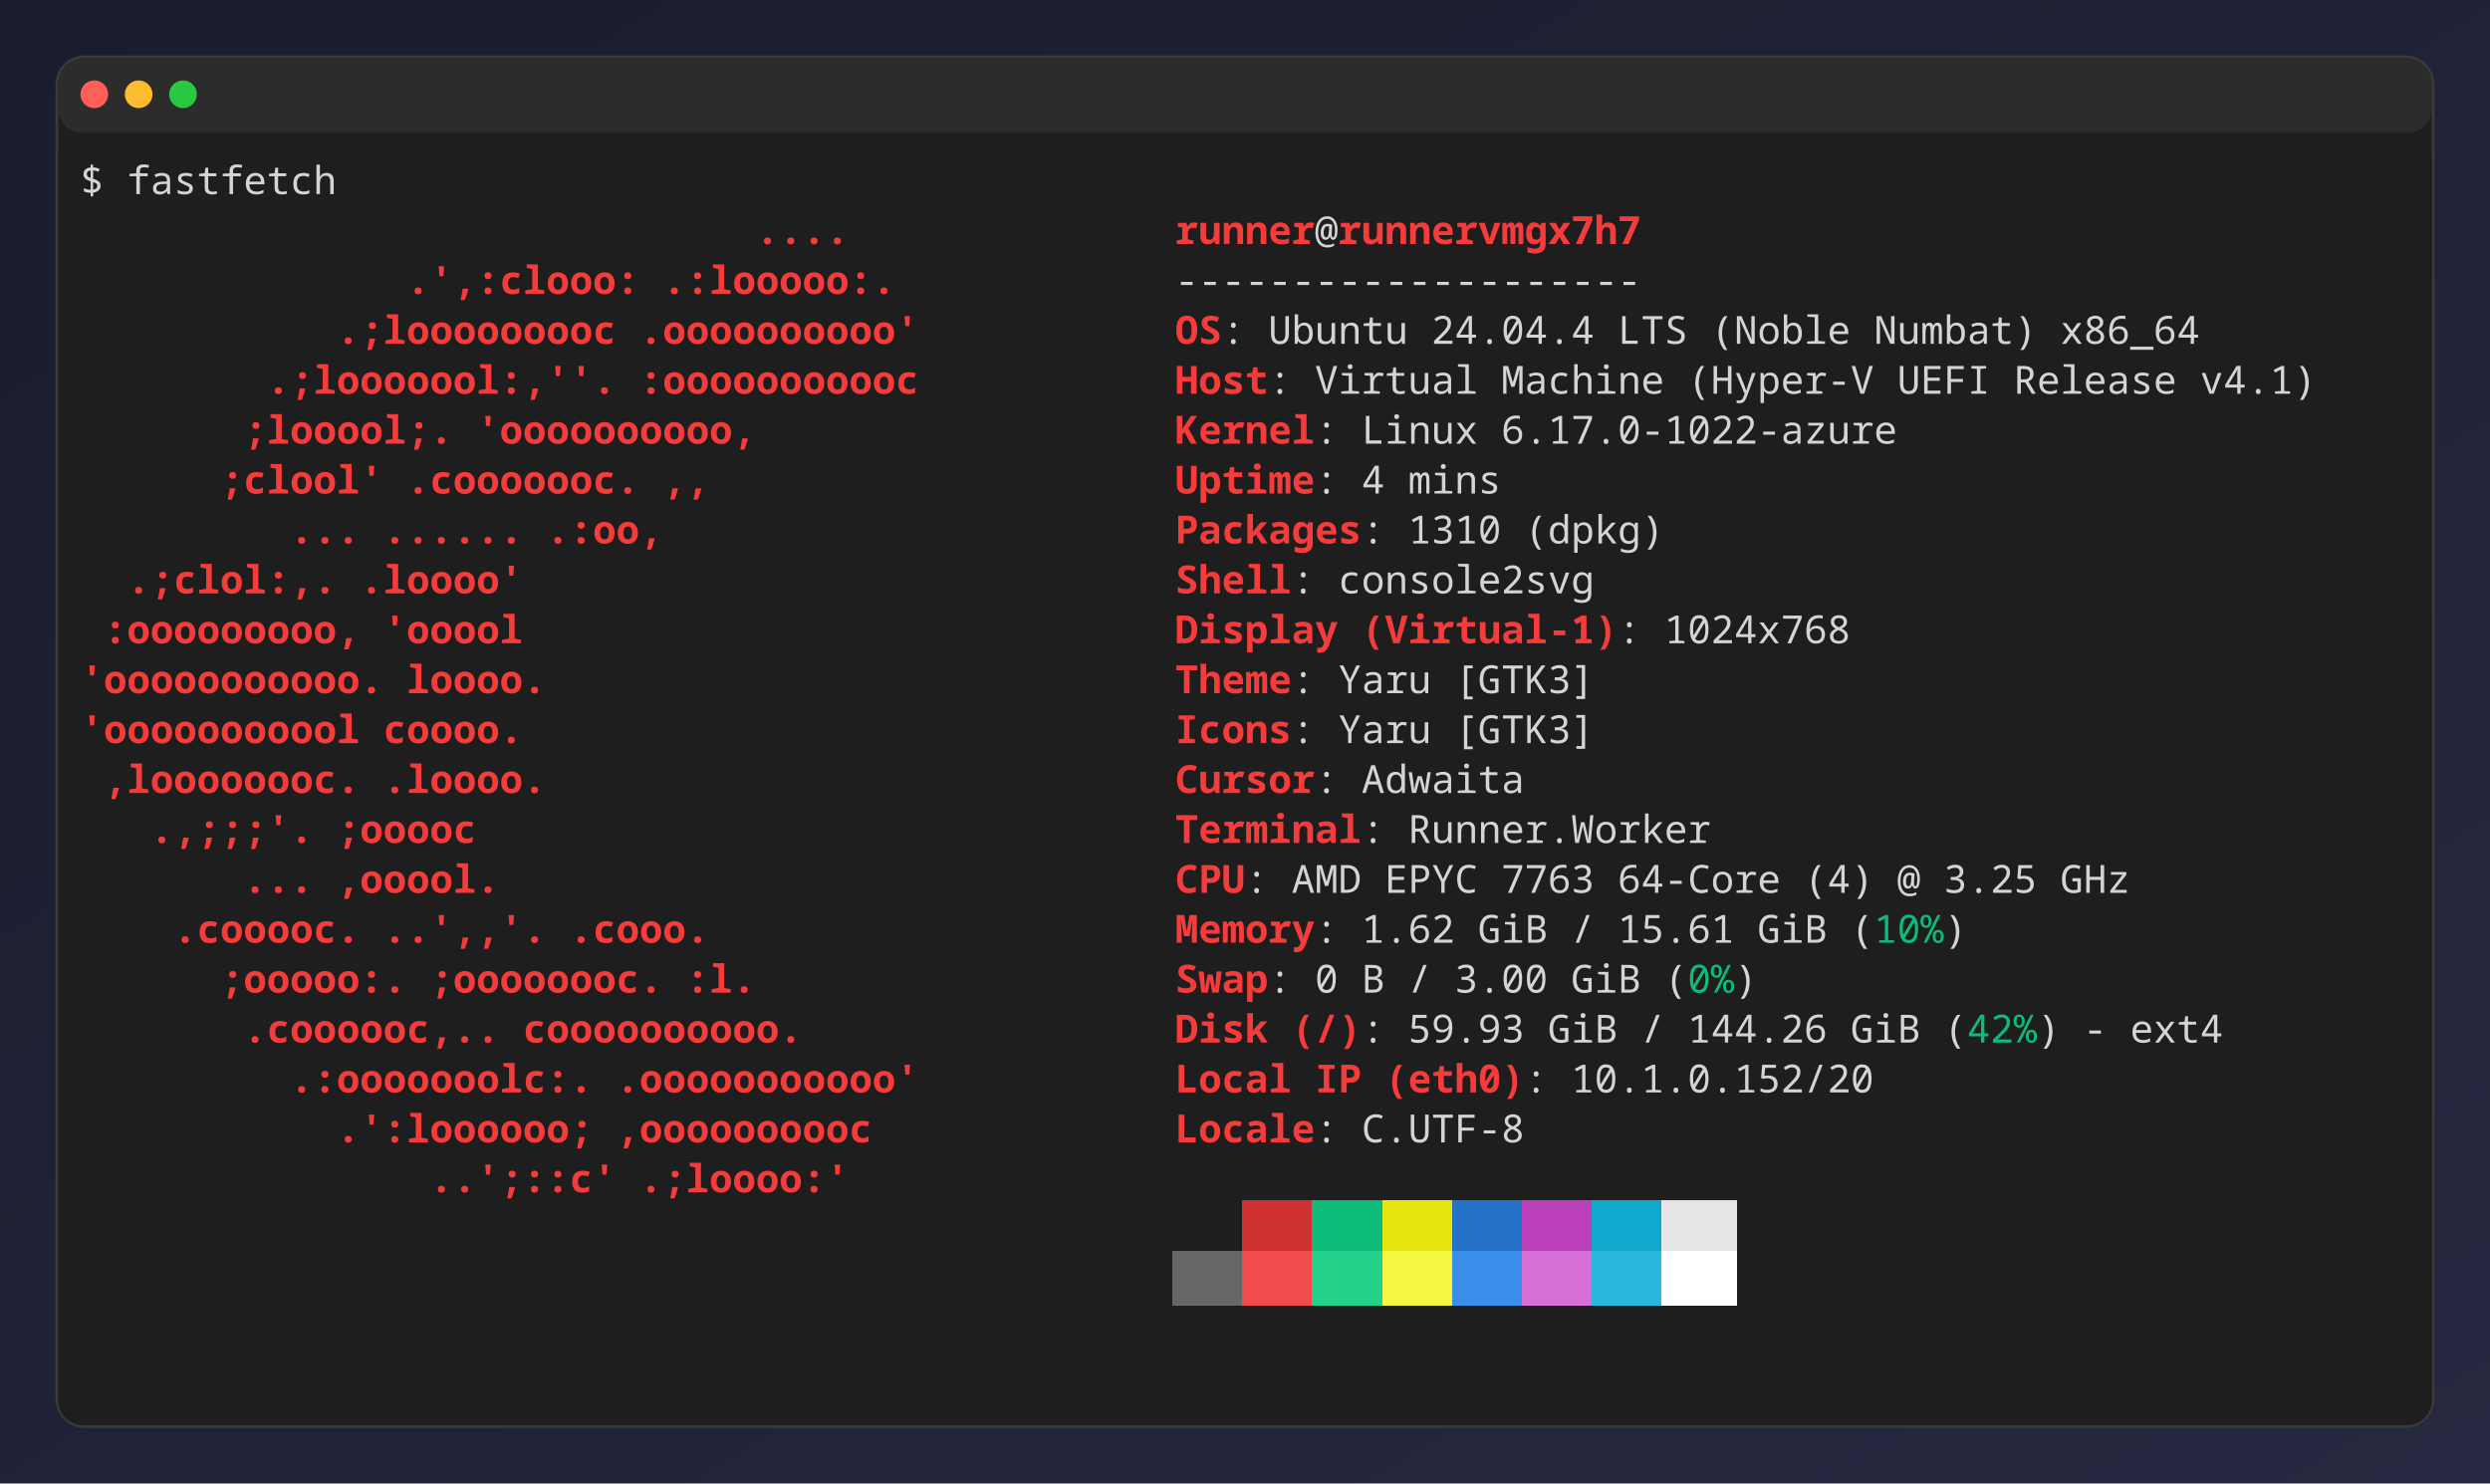
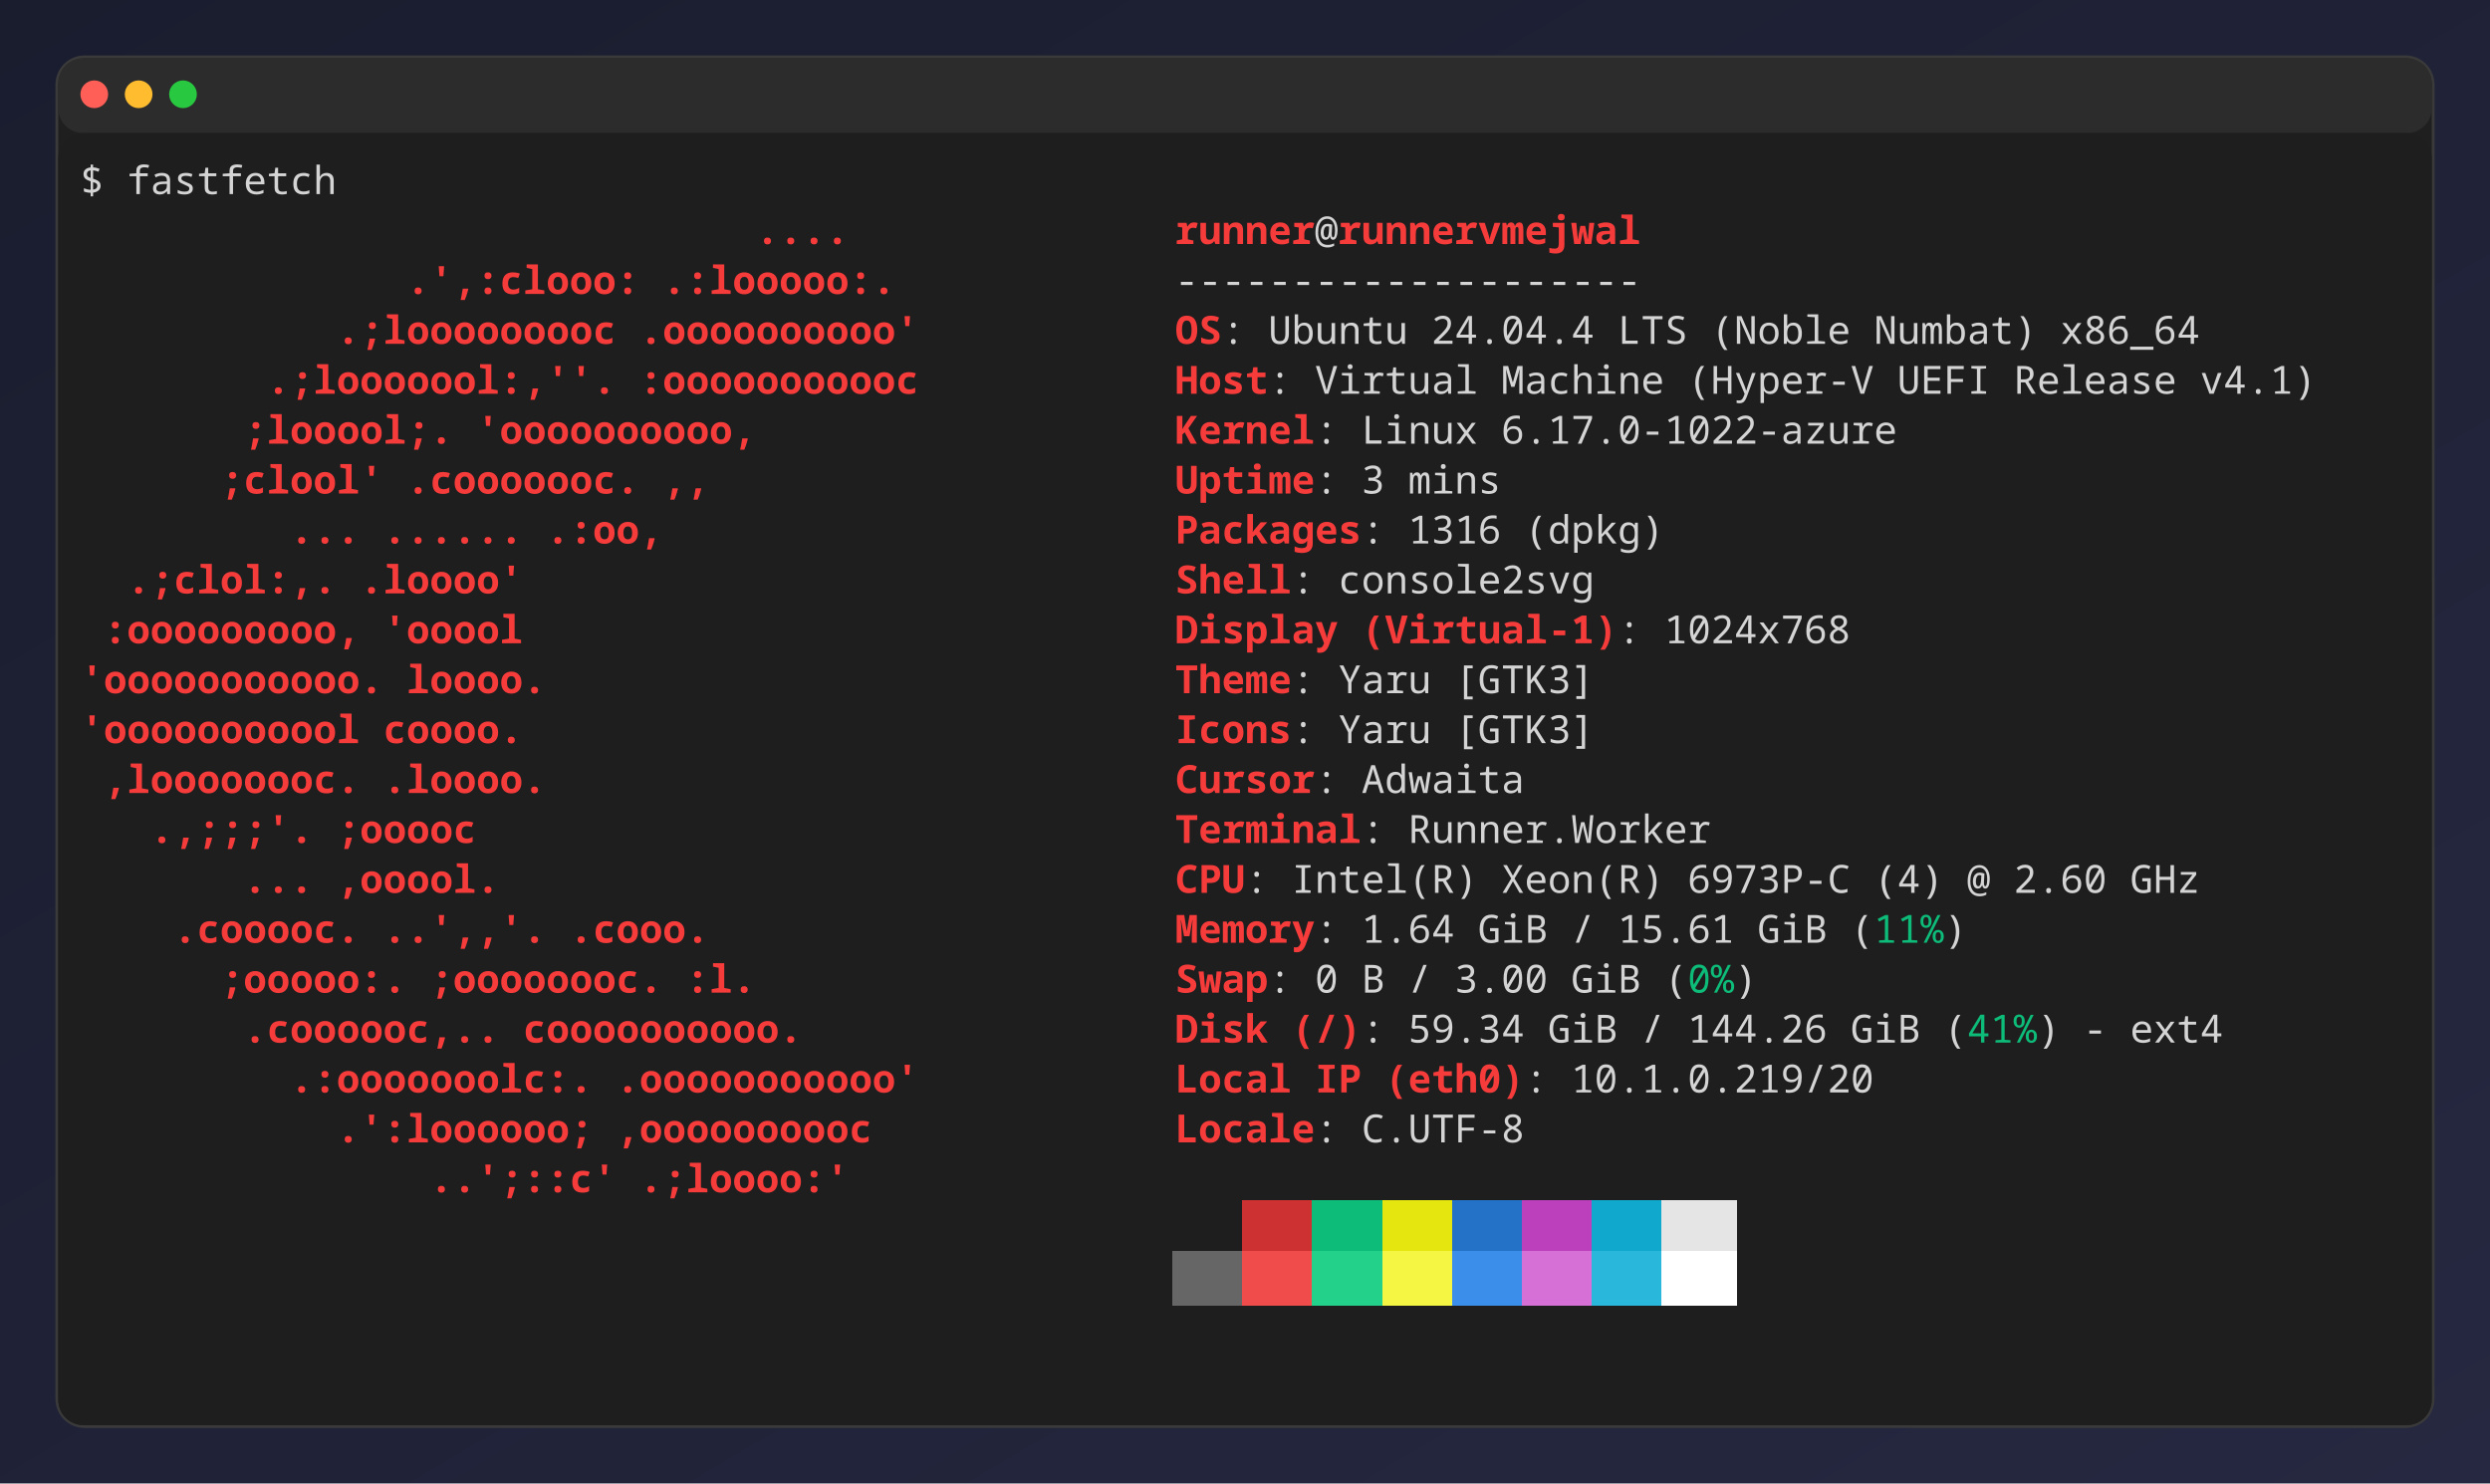
<svg xmlns="http://www.w3.org/2000/svg" width="898" height="535" viewBox="0 0 898 535" role="img" aria-label="console2svg output">
  <style>
.c2.c { font-family: "JetBrains Mono","Cascadia Mono","Segoe UI Mono","Noto Sans Mono","SFMono-Regular",Menlo,Consolas,"DejaVu Sans Mono","Liberation Mono",monospace; font-size: 14px; }
.c2 text { dominant-baseline: alphabetic; }
.c2 .q { shape-rendering: crispEdges; }
.c2 .w { white-space: pre; }
.c2 .aa{fill:#d4d4d4}
.c2 .ab{fill:#F63B3B;font-weight:bold}
.c2 .ac{fill:#0dbc79}
</style>
  <defs>
    <linearGradient id="c2bg" x1="0%" y1="0%" x2="100%" y2="100%">
      <stop offset="0%" stop-color="#1a1d2e" />
      <stop offset="100%" stop-color="#252840" />
    </linearGradient>
  </defs>
  <rect width="898" height="535" fill="url(#c2bg)" />
  <rect x="20.5" y="20.5" rx="10" ry="10" width="857" height="494" fill="#1f1f1f" stroke="#3a3a3a" />
  <rect x="21" y="21" rx="9" ry="9" width="856" height="27" fill="#2c2c2c" />
  <circle cx="34" cy="34" r="5" fill="#ff5f57" />
  <circle cx="50" cy="34" r="5" fill="#febc2e" />
  <circle cx="66" cy="34" r="5" fill="#28c840" />
  <rect x="21" y="48" width="856" height="466" rx="9" ry="9" fill="#1e1e1e" />
  <g class="c2 c">
    <rect x="29" y="56" width="840" height="18" fill="#1e1e1e" />
    <text class="aa" x="29" y="70">$ fastfetch</text>
  </g>
  <g class="c2 c" transform="translate(29 74)">
    <rect width="840" height="432" fill="#1e1e1e" />
    <text class="ab" x="243.6" y="14" textLength="33.6">....</text>
    <text class="ab" x="394.8" y="14" textLength="50.4">runner</text>
    <text class="aa" x="445.2" y="14" textLength="8.4">@</text>
-     <text class="ab" x="453.6" y="14" textLength="109.2">runnervmgx7h7</text>
+     <text class="ab" x="453.6" y="14" textLength="109.2">runnervmejwal</text>
    <text class="ab w" x="117.6" y="32" textLength="184.8">.',:clooo:  .:looooo:.</text>
    <text class="aa" x="394.8" y="32" textLength="168">--------------------</text>
    <text class="ab w" x="92.4" y="50" textLength="218.4">.;looooooooc  .oooooooooo'</text>
    <text class="ab" x="394.8" y="50" textLength="16.8">OS</text>
    <text class="aa w" x="411.6" y="50" textLength="352.8">: Ubuntu 24.04.4 LTS (Noble Numbat) x86_64</text>
    <text class="ab w" x="67.2" y="68" textLength="243.6">.;looooool:,''.  :ooooooooooc</text>
    <text class="ab" x="394.8" y="68" textLength="33.6">Host</text>
    <text class="aa w" x="428.4" y="68" textLength="378">: Virtual Machine (Hyper-V UEFI Release v4.1)</text>
    <text class="ab w" x="58.8" y="86" textLength="252">;looool;.         'oooooooooo,</text>
    <text class="ab" x="394.8" y="86" textLength="50.4">Kernel</text>
    <text class="aa w" x="445.2" y="86" textLength="210">: Linux 6.17.0-1022-azure</text>
    <text class="ab w" x="50.4" y="104" textLength="285.6">;clool'             .cooooooc.  ,,</text>
    <text class="ab" x="394.8" y="104" textLength="50.4">Uptime</text>
-     <text class="aa w" x="445.2" y="104" textLength="67.2">: 4 mins</text>
+     <text class="aa w" x="445.2" y="104" textLength="67.2">: 3 mins</text>
    <text class="ab w" x="75.6" y="122" textLength="268.8">...                ......  .:oo,</text>
    <text class="ab" x="394.8" y="122" textLength="67.2">Packages</text>
-     <text class="aa w" x="462" y="122" textLength="109.2">: 1310 (dpkg)</text>
+     <text class="aa w" x="462" y="122" textLength="109.2">: 1316 (dpkg)</text>
    <text class="ab w" x="16.8" y="140" textLength="336">.;clol:,.                        .loooo'</text>
    <text class="ab" x="394.8" y="140" textLength="42">Shell</text>
    <text class="aa w" x="436.8" y="140" textLength="109.2">: console2svg</text>
    <text class="ab w" x="8.4" y="158" textLength="344.4">:ooooooooo,                        'ooool</text>
    <text class="ab w" x="394.8" y="158" textLength="159.6">Display (Virtual-1)</text>
    <text class="aa w" x="554.4" y="158" textLength="84">: 1024x768</text>
    <text class="ab w" y="176" textLength="361.2">'ooooooooooo.                        loooo.</text>
    <text class="ab" x="394.8" y="176" textLength="42">Theme</text>
    <text class="aa w" x="436.8" y="176" textLength="109.2">: Yaru [GTK3]</text>
    <text class="ab w" y="194" textLength="361.2">'ooooooooool                         coooo.</text>
    <text class="ab" x="394.8" y="194" textLength="42">Icons</text>
    <text class="aa w" x="436.8" y="194" textLength="109.2">: Yaru [GTK3]</text>
    <text class="ab w" x="8.4" y="212" textLength="352.8">,loooooooc.                        .loooo.</text>
    <text class="ab" x="394.8" y="212" textLength="50.4">Cursor</text>
    <text class="aa w" x="445.2" y="212" textLength="75.6">: Adwaita</text>
    <text class="ab w" x="25.2" y="230" textLength="327.6">.,;;;'.                          ;ooooc</text>
    <text class="ab" x="394.8" y="230" textLength="67.2">Terminal</text>
    <text class="aa w" x="462" y="230" textLength="126">: Runner.Worker</text>
    <text class="ab w" x="58.8" y="248" textLength="294">...                         ,ooool.</text>
    <text class="ab" x="394.8" y="248" textLength="25.2">CPU</text>
-     <text class="aa w" x="420" y="248" textLength="319.2">: AMD EPYC 7763 64-Core (4) @ 3.25 GHz</text>
+     <text class="aa w" x="420" y="248" textLength="344.4">: Intel(R) Xeon(R) 6973P-C (4) @ 2.60 GHz</text>
    <text class="ab w" x="33.6" y="266" textLength="310.8">.cooooc.              ..',,'.  .cooo.</text>
    <text class="ab" x="394.8" y="266" textLength="50.4">Memory</text>
-     <text class="aa w" x="445.2" y="266" textLength="201.6">: 1.62 GiB / 15.61 GiB (</text>
-     <text class="ac" x="646.8" y="266" textLength="25.2">10%</text>
+     <text class="aa w" x="445.2" y="266" textLength="201.6">: 1.64 GiB / 15.61 GiB (</text>
+     <text class="ac" x="646.8" y="266" textLength="25.2">11%</text>
    <text class="aa" x="672" y="266" textLength="8.4">)</text>
    <text class="ab w" x="50.4" y="284" textLength="285.6">;ooooo:.           ;oooooooc.  :l.</text>
    <text class="ab" x="394.8" y="284" textLength="33.6">Swap</text>
    <text class="aa w" x="428.4" y="284" textLength="151.2">: 0 B / 3.00 GiB (</text>
    <text class="ac" x="579.6" y="284" textLength="16.8">0%</text>
    <text class="aa" x="596.4" y="284" textLength="8.4">)</text>
    <text class="ab w" x="58.8" y="302" textLength="243.6">.coooooc,..      coooooooooo.</text>
    <text class="ab w" x="394.8" y="302" textLength="67.2">Disk (/)</text>
-     <text class="aa w" x="462" y="302" textLength="218.4">: 59.93 GiB / 144.26 GiB (</text>
-     <text class="ac" x="680.4" y="302" textLength="25.2">42%</text>
+     <text class="aa w" x="462" y="302" textLength="218.4">: 59.34 GiB / 144.26 GiB (</text>
+     <text class="ac" x="680.4" y="302" textLength="25.2">41%</text>
    <text class="aa w" x="705.6" y="302" textLength="67.2">) - ext4</text>
    <text class="ab w" x="75.6" y="320" textLength="226.8">.:ooooooolc:. .ooooooooooo'</text>
    <text class="ab w" x="394.8" y="320" textLength="126">Local IP (eth0)</text>
-     <text class="aa w" x="520.8" y="320" textLength="126">: 10.1.0.152/20</text>
+     <text class="aa w" x="520.8" y="320" textLength="126">: 10.1.0.219/20</text>
    <text class="ab w" x="92.4" y="338" textLength="201.6">.':loooooo;  ,oooooooooc</text>
    <text class="ab" x="394.8" y="338" textLength="50.4">Locale</text>
    <text class="aa w" x="445.2" y="338" textLength="75.6">: C.UTF-8</text>
    <text class="ab w" x="126" y="356" textLength="159.6">..';::c'  .;loooo:'</text>
    <rect class="q" x="420" y="360" width="25.2" height="18" fill="#cd3131" stroke="#cd3131" stroke-width="2" vector-effect="non-scaling-stroke" />
    <rect class="q" x="445.2" y="360" width="25.2" height="18" fill="#0dbc79" stroke="#0dbc79" stroke-width="2" vector-effect="non-scaling-stroke" />
    <rect class="q" x="470.4" y="360" width="25.2" height="18" fill="#e5e510" stroke="#e5e510" stroke-width="2" vector-effect="non-scaling-stroke" />
    <rect class="q" x="495.6" y="360" width="25.2" height="18" fill="#2472c8" stroke="#2472c8" stroke-width="2" vector-effect="non-scaling-stroke" />
    <rect class="q" x="520.8" y="360" width="25.2" height="18" fill="#bc3fbc" stroke="#bc3fbc" stroke-width="2" vector-effect="non-scaling-stroke" />
    <rect class="q" x="546" y="360" width="25.2" height="18" fill="#11a8cd" stroke="#11a8cd" stroke-width="2" vector-effect="non-scaling-stroke" />
    <rect class="q" x="571.2" y="360" width="25.2" height="18" fill="#e5e5e5" stroke="#e5e5e5" stroke-width="2" vector-effect="non-scaling-stroke" />
    <rect class="q" x="394.8" y="378" width="25.2" height="18" fill="#666666" stroke="#666666" stroke-width="2" vector-effect="non-scaling-stroke" />
    <rect class="q" x="420" y="378" width="25.2" height="18" fill="#f14c4c" stroke="#f14c4c" stroke-width="2" vector-effect="non-scaling-stroke" />
    <rect class="q" x="445.2" y="378" width="25.2" height="18" fill="#23d18b" stroke="#23d18b" stroke-width="2" vector-effect="non-scaling-stroke" />
    <rect class="q" x="470.4" y="378" width="25.2" height="18" fill="#f5f543" stroke="#f5f543" stroke-width="2" vector-effect="non-scaling-stroke" />
    <rect class="q" x="495.6" y="378" width="25.2" height="18" fill="#3b8eea" stroke="#3b8eea" stroke-width="2" vector-effect="non-scaling-stroke" />
    <rect class="q" x="520.8" y="378" width="25.2" height="18" fill="#d670d6" stroke="#d670d6" stroke-width="2" vector-effect="non-scaling-stroke" />
    <rect class="q" x="546" y="378" width="25.2" height="18" fill="#29b8db" stroke="#29b8db" stroke-width="2" vector-effect="non-scaling-stroke" />
    <rect class="q" x="571.2" y="378" width="25.2" height="18" fill="#ffffff" stroke="#ffffff" stroke-width="2" vector-effect="non-scaling-stroke" />
  </g>
</svg>
